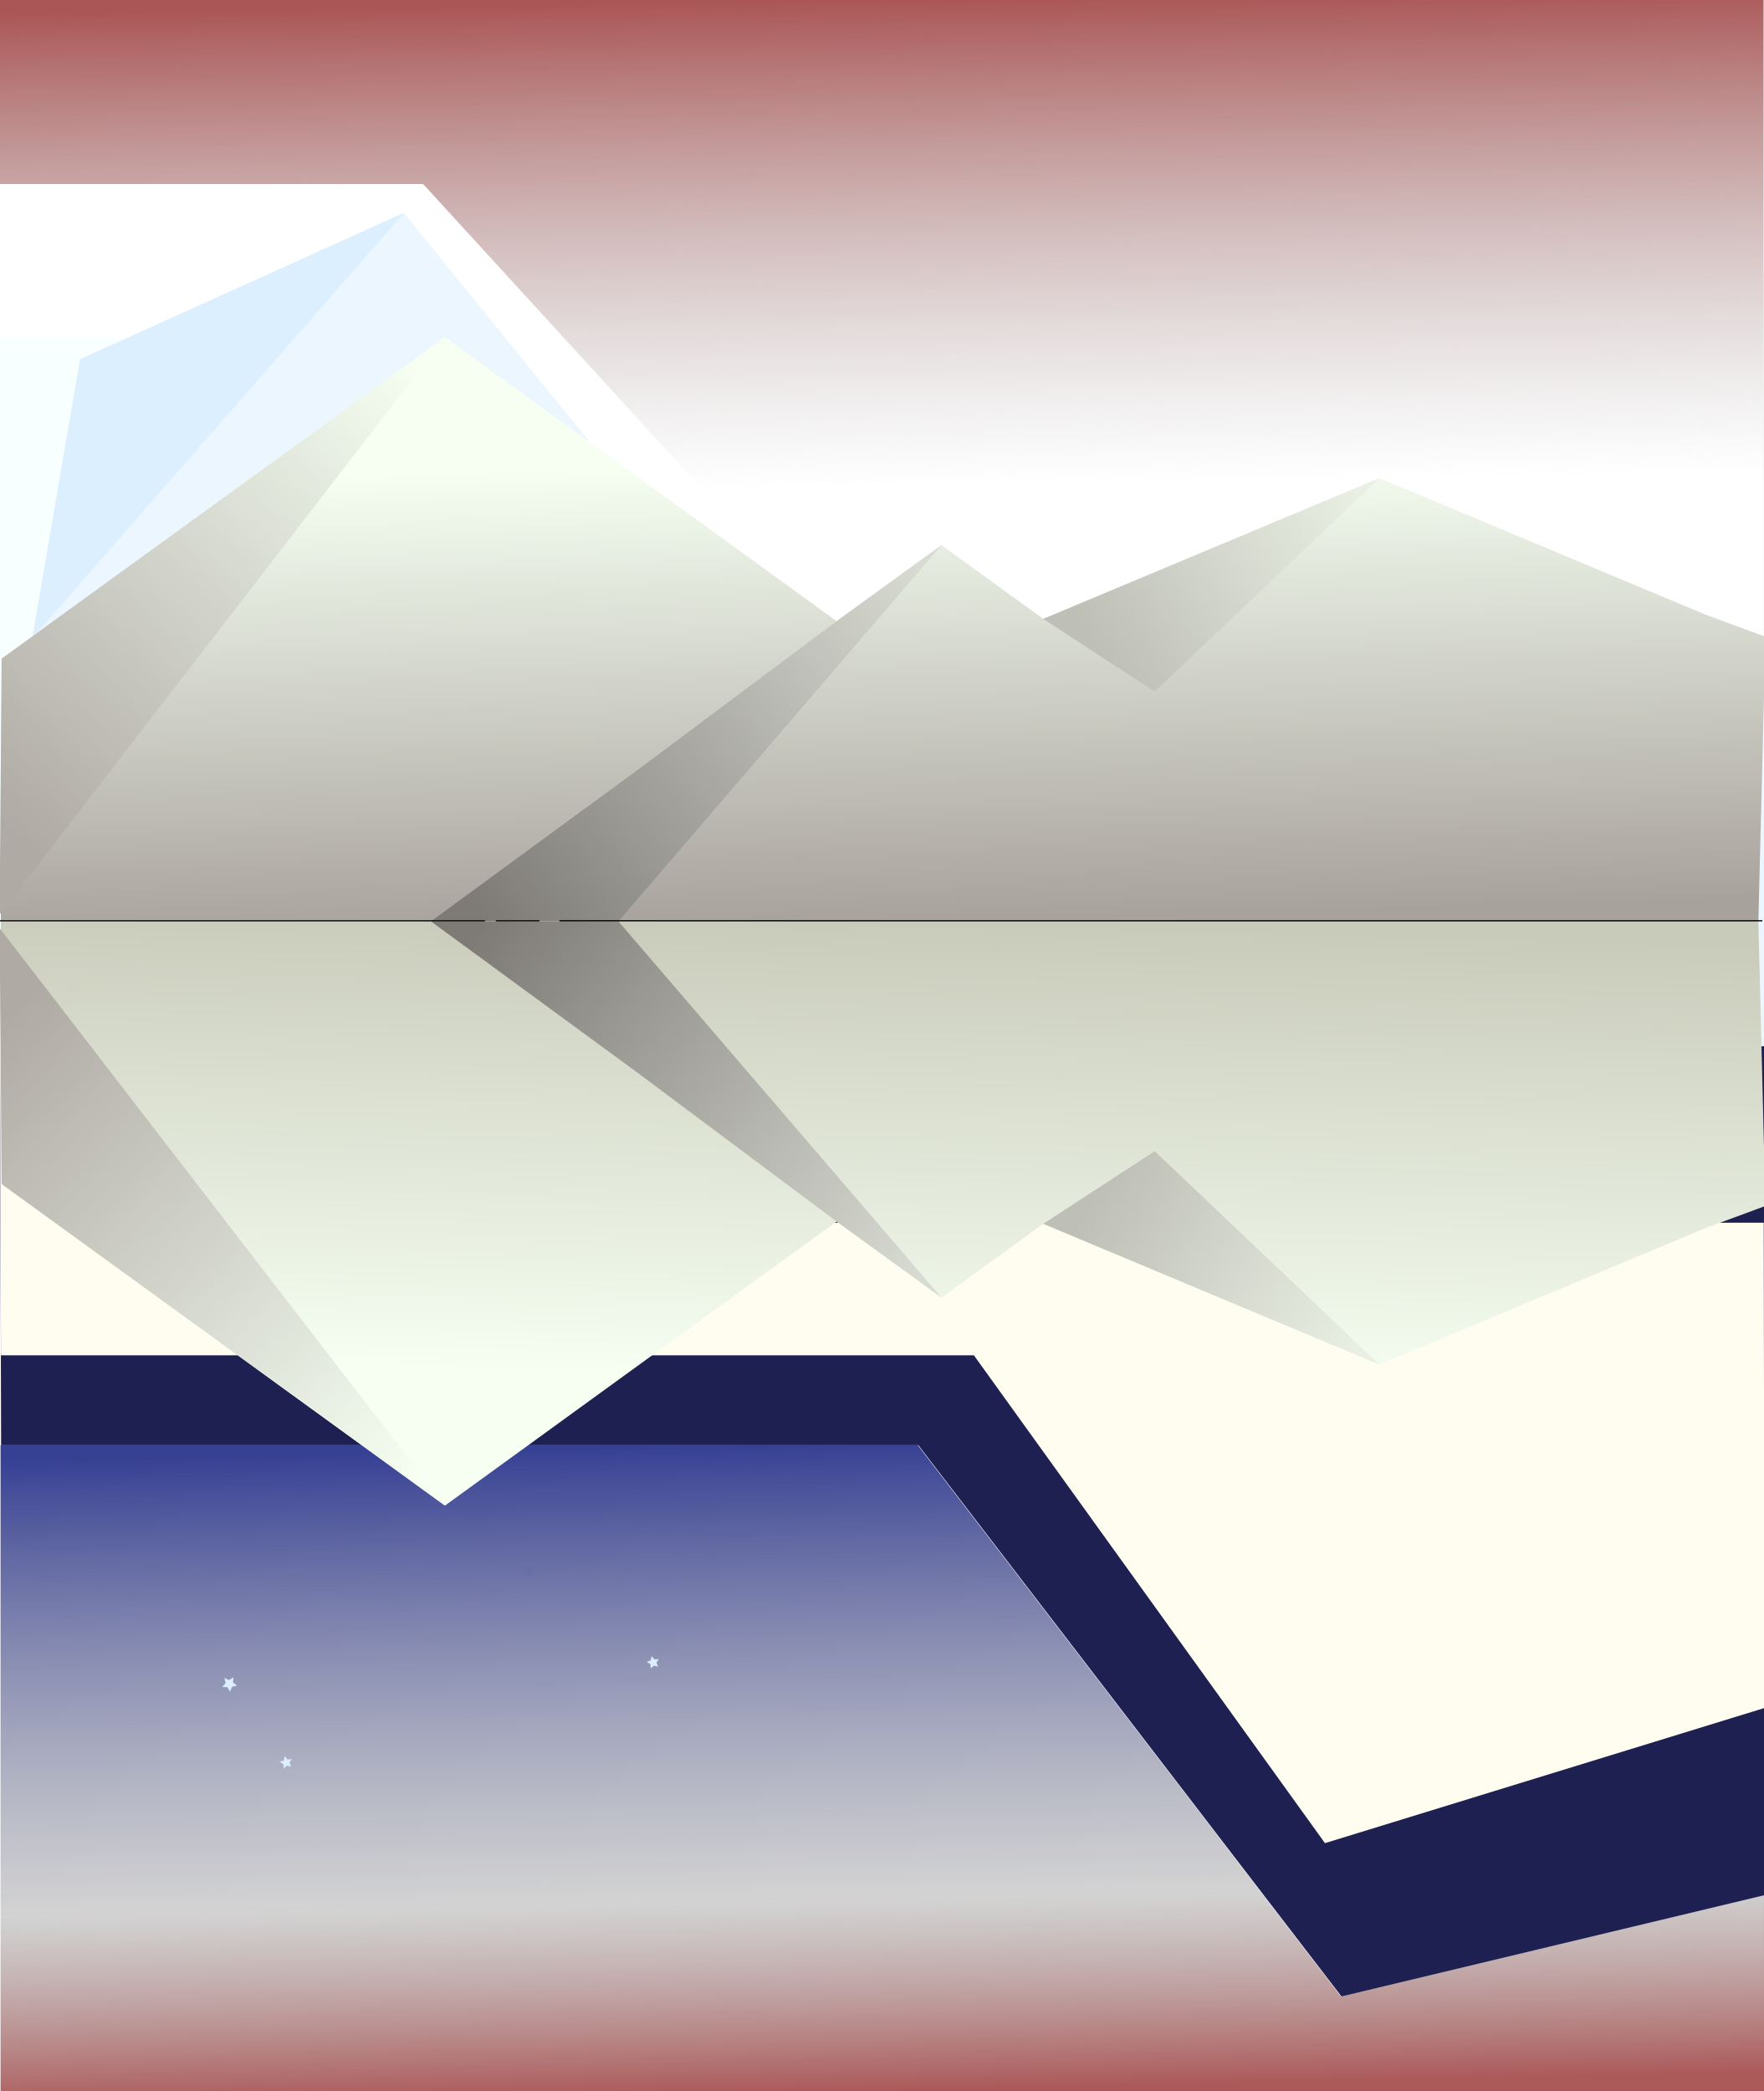
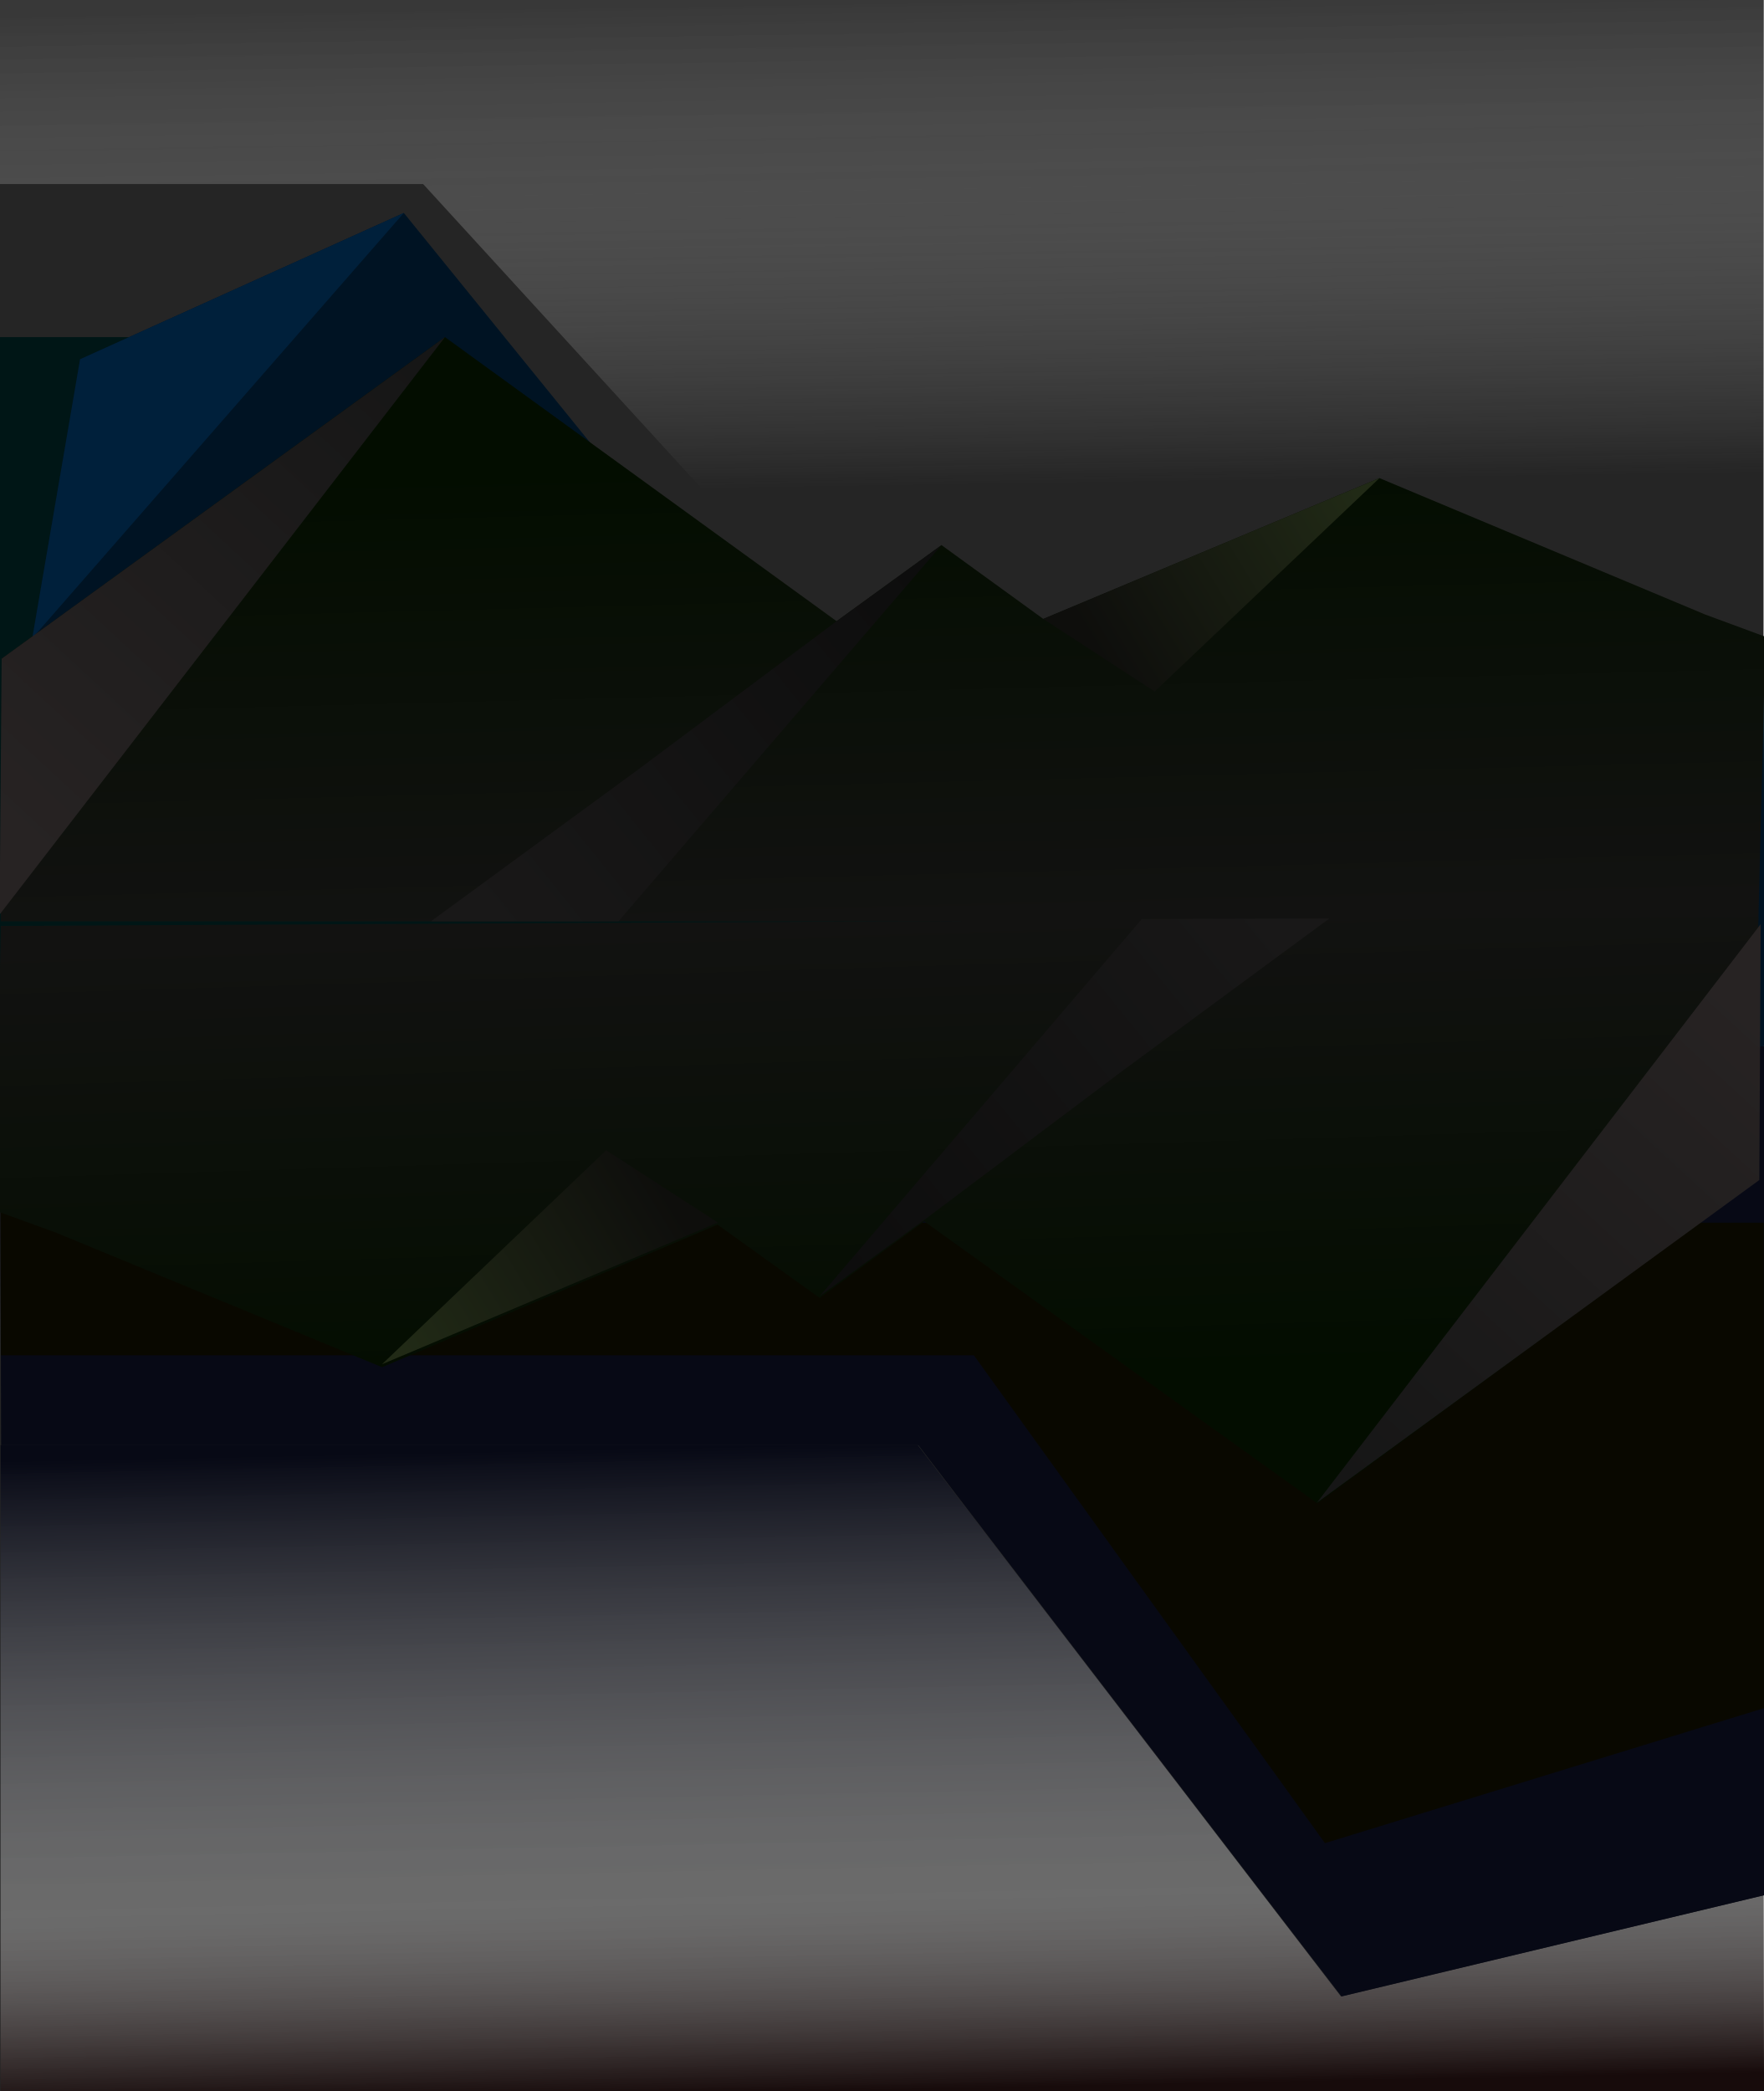
<svg xmlns="http://www.w3.org/2000/svg" xmlns:xlink="http://www.w3.org/1999/xlink" width="210mm" height="249mm" viewBox="0 0 210 249" version="1.1" id="svg5">
  <defs id="defs2">
-     <linearGradient id="linearGradient21381">
-       <stop style="stop-color:#f6fff2;stop-opacity:1;" offset="0" id="stop21377" />
-       <stop style="stop-color:#c9cbba;stop-opacity:1;" offset="1" id="stop21379" />
+     <linearGradient id="linearGradient1038">
+       <stop style="stop-color:#0e0e0c;stop-opacity:1;" offset="0" id="stop1034" />
+       <stop style="stop-color:#212a16;stop-opacity:1;" offset="1" id="stop1036" />
+     </linearGradient>
+     <linearGradient id="linearGradient1032">
+       <stop style="stop-color:#191818;stop-opacity:1;" offset="0" id="stop1028" />
+       <stop style="stop-color:#0d0d0d;stop-opacity:1;" offset="1" id="stop1030" />
+     </linearGradient>
+     <linearGradient id="linearGradient1026">
+       <stop style="stop-color:#272323;stop-opacity:1;" offset="0" id="stop1022" />
+       <stop style="stop-color:#161616;stop-opacity:1;" offset="1" id="stop1024" />
    </linearGradient>
    <linearGradient id="linearGradient16365">
      <stop style="stop-color:#fff7f7;stop-opacity:1;" offset="0" id="stop16361" />
      <stop style="stop-color:#dcefff;stop-opacity:0;" offset="1" id="stop16363" />
    </linearGradient>
-     <linearGradient id="linearGradient15155">
-       <stop style="stop-color:#bebfb6;stop-opacity:1;" offset="0" id="stop15151" />
-       <stop style="stop-color:#e9efe3;stop-opacity:1;" offset="1" id="stop15153" />
-     </linearGradient>
-     <linearGradient id="linearGradient13765">
-       <stop style="stop-color:#7e7b77;stop-opacity:1;" offset="0" id="stop13761" />
-       <stop style="stop-color:#d8dbd2;stop-opacity:1;" offset="1" id="stop13763" />
-     </linearGradient>
-     <linearGradient id="linearGradient10236">
-       <stop style="stop-color:#afaaa4;stop-opacity:1;" offset="0" id="stop10232" />
-       <stop style="stop-color:#f6fff2;stop-opacity:1;" offset="1" id="stop10234" />
-     </linearGradient>
    <linearGradient id="linearGradient1881">
-       <stop style="stop-color:#f6fff2;stop-opacity:1;" offset="0" id="stop1877" />
-       <stop style="stop-color:#a8a29c;stop-opacity:1;" offset="1" id="stop1879" />
+       <stop style="stop-color:#030d00;stop-opacity:1;" offset="0" id="stop1877" />
+       <stop style="stop-color:#121211;stop-opacity:1;" offset="1" id="stop1879" />
    </linearGradient>
    <linearGradient id="linearGradient361">
-       <stop style="stop-color:#ac5959;stop-opacity:1;" offset="0" id="stop357" />
+       <stop style="stop-color:#170b0b;stop-opacity:1;" offset="0" id="stop357" />
      <stop style="stop-color:#ababab;stop-opacity:0.522;" offset="0.296" id="stop18733" />
-       <stop style="stop-color:#374194;stop-opacity:1;" offset="1" id="stop359" />
+       <stop style="stop-color:#070915;stop-opacity:1;" offset="1" id="stop359" />
    </linearGradient>
    <linearGradient id="linearGradient6935">
      <stop style="stop-color:#ababab;stop-opacity:0;" offset="0" id="stop6931" />
-       <stop style="stop-color:#ab5656;stop-opacity:1;" offset="1" id="stop6933" />
+       <stop style="stop-color:#383838;stop-opacity:1;" offset="1" id="stop6933" />
    </linearGradient>
    <linearGradient xlink:href="#linearGradient6935" id="linearGradient6937" x1="105.884" y1="57.931" x2="105" y2="0" gradientUnits="userSpaceOnUse" />
    <linearGradient xlink:href="#linearGradient361" id="linearGradient363" x1="94.872" y1="249.097" x2="93.338" y2="172.097" gradientUnits="userSpaceOnUse" gradientTransform="translate(-0.066145)" />
    <linearGradient xlink:href="#linearGradient1881" id="linearGradient1883" x1="103.358" y1="54.977" x2="104.742" y2="109.717" gradientUnits="userSpaceOnUse" />
-     <linearGradient xlink:href="#linearGradient10236" id="linearGradient10238" x1="0.088" y1="97.932" x2="50.199" y2="43.761" gradientUnits="userSpaceOnUse" />
-     <linearGradient xlink:href="#linearGradient13765" id="linearGradient13767" x1="57.082" y1="108.909" x2="109.128" y2="67.077" gradientUnits="userSpaceOnUse" />
-     <linearGradient xlink:href="#linearGradient15155" id="linearGradient15157" x1="130.865" y1="78.024" x2="161.951" y2="59.132" gradientUnits="userSpaceOnUse" />
-     <linearGradient xlink:href="#linearGradient15155" id="linearGradient16249" gradientUnits="userSpaceOnUse" x1="130.865" y1="78.024" x2="161.951" y2="59.132" gradientTransform="matrix(1,0,0,-1,0,219.4346)" />
-     <linearGradient xlink:href="#linearGradient13765" id="linearGradient16251" gradientUnits="userSpaceOnUse" x1="57.082" y1="108.909" x2="109.128" y2="67.077" gradientTransform="matrix(1,0,0,-1,0,219.4346)" />
-     <linearGradient xlink:href="#linearGradient10236" id="linearGradient16253" gradientUnits="userSpaceOnUse" x1="0.088" y1="97.932" x2="50.199" y2="43.761" gradientTransform="matrix(1,0,0,-1,0,219.4346)" />
-     <linearGradient xlink:href="#linearGradient21381" id="linearGradient16255" gradientUnits="userSpaceOnUse" x1="103.358" y1="54.977" x2="104.742" y2="109.717" gradientTransform="matrix(1,0,0,-1,0,219.4346)" />
+     <linearGradient xlink:href="#linearGradient1026" id="linearGradient10238" x1="0.088" y1="97.932" x2="50.199" y2="43.761" gradientUnits="userSpaceOnUse" />
+     <linearGradient xlink:href="#linearGradient1032" id="linearGradient13767" x1="57.082" y1="108.909" x2="109.128" y2="67.077" gradientUnits="userSpaceOnUse" />
+     <linearGradient xlink:href="#linearGradient1038" id="linearGradient15157" x1="130.865" y1="78.024" x2="161.951" y2="59.132" gradientUnits="userSpaceOnUse" />
    <linearGradient xlink:href="#linearGradient16365" id="linearGradient16367" x1="105.092" y1="110.526" x2="105.868" y2="149.993" gradientUnits="userSpaceOnUse" />
+     <linearGradient xlink:href="#linearGradient1881" id="linearGradient1091" gradientUnits="userSpaceOnUse" x1="103.358" y1="54.977" x2="104.742" y2="109.717" gradientTransform="rotate(179.7008,104.7425,109.7173)" />
+     <linearGradient xlink:href="#linearGradient1038" id="linearGradient1099" gradientUnits="userSpaceOnUse" x1="130.865" y1="78.024" x2="161.951" y2="59.132" gradientTransform="rotate(179.8475,104.8067,109.6171)" />
+     <linearGradient xlink:href="#linearGradient1032" id="linearGradient1101" gradientUnits="userSpaceOnUse" x1="57.082" y1="108.909" x2="109.128" y2="67.077" gradientTransform="rotate(179.8475,104.8067,109.6171)" />
+     <linearGradient xlink:href="#linearGradient1026" id="linearGradient1103" gradientUnits="userSpaceOnUse" x1="0.088" y1="97.932" x2="50.199" y2="43.761" gradientTransform="rotate(179.8475,104.8067,109.6171)" />
  </defs>
  <g id="layer1">
    <path style="fill:#ebf6ff;fill-opacity:1;stroke:none;stroke-width:0.187px;stroke-linecap:butt;stroke-linejoin:miter;stroke-opacity:1" d="M 0,40.145 52.338,24.05 94.145,82.146 H 210 l 0.132,42.403 -45.451,6.06 -37.913,-32.677 H 0.088 Z" id="path1041" />
    <path style="fill:#eeffe9;fill-opacity:1;stroke:none;stroke-width:0.409px;stroke-linecap:butt;stroke-linejoin:miter;stroke-opacity:1" d="M 202.93,91.525 164.166,107.759 124.131,90.993 112.013,99.782 99.522,90.722 52.888,124.548 0.096,86.256 0,54.977 h 209.285 l 0.847,33.887 z" id="path866" />
-     <path style="fill:#ffffff;fill-opacity:1;stroke:none;stroke-width:0.242px;stroke-linecap:butt;stroke-linejoin:miter;stroke-opacity:1" d="M 0,0 H 210 V 249 H 0 Z" id="path451" />
-     <path style="fill:#dceeff;fill-opacity:1;stroke:none;stroke-width:2.4;stroke-linecap:round;stroke-linejoin:bevel;stroke-opacity:0.243" id="path16540" d="m 94.032,201.903 -2.105,-0.538 -1.636,1.429 -0.139,-2.168 -1.865,-1.115 2.019,-0.802 0.484,-2.118 1.387,1.672 2.164,-0.194 -1.162,1.836 z" transform="matrix(0.2379518,0,0,0.2379518,41.26324,139.6869)" />
+     <path style="fill:#252525;fill-opacity:1;stroke:none;stroke-width:0.242px;stroke-linecap:butt;stroke-linejoin:miter;stroke-opacity:1" d="M 0,0 H 210 V 249 H 0 Z" id="path451" />
    <path style="fill:url(#linearGradient6937);fill-opacity:1;stroke:none;stroke-width:0.265px;stroke-linecap:butt;stroke-linejoin:miter;stroke-opacity:1" d="m 0,21.918 h 50.387 l 50.387,55.082 H 210 V 0 H 0 Z" id="path1007" />
-     <path style="fill:#f8ffff;fill-opacity:1;stroke:none;stroke-width:0.265px;stroke-linecap:butt;stroke-linejoin:miter;stroke-opacity:1" d="M 210.132,124.548 H 0 V 40.145 H 50.387 L 100.774,77 H 210 Z" id="path1009" />
+     <path style="fill:#001616;fill-opacity:1;stroke:none;stroke-width:0.265px;stroke-linecap:butt;stroke-linejoin:miter;stroke-opacity:1" d="M 210.132,124.548 H 0 V 40.145 H 50.387 L 100.774,77 H 210 Z" id="path1009" />
    <path style="display:inline;fill:url(#linearGradient363);fill-opacity:1;stroke:none;stroke-width:0.265;stroke-linecap:butt;stroke-linejoin:miter;stroke-dasharray:none;stroke-opacity:1" d="m 210.066,225.677 -50.387,12.065 -50.387,-65.645 H 0.066 v 77 H 210.066 Z" id="path1011" />
-     <path style="fill:#1d2050;fill-opacity:1;stroke:none;stroke-width:0.265px;stroke-linecap:butt;stroke-linejoin:miter;stroke-opacity:1" d="M 0,124.548 H 210.132 V 225.677 L 159.745,237.742 109.358,172.097 H 0.132 Z" id="path1013" />
-     <path style="fill:#ebf6ff;fill-opacity:1;stroke:none;stroke-width:0.187px;stroke-linecap:butt;stroke-linejoin:miter;stroke-opacity:1" d="M 9.535,42.78 48.088,25.357 94.145,82.146 H 210 l 0.132,42.403 -45.451,6.06 -37.913,-32.677 H 0.088 Z" id="path3219" />
-     <path style="fill:#fffdf0;fill-opacity:1;stroke:none;stroke-width:0.187px;stroke-linecap:butt;stroke-linejoin:miter;stroke-opacity:1" d="m 210.114,203.39 -52.338,16.095 -41.807,-58.095 H 0.114 l -0.132,-42.403 45.451,-6.06 37.913,32.677 H 210.026 Z" id="path1043" />
+     <path style="fill:#070915;fill-opacity:1;stroke:none;stroke-width:0.265px;stroke-linecap:butt;stroke-linejoin:miter;stroke-opacity:1" d="M 0,124.548 H 210.132 V 225.677 L 159.745,237.742 109.358,172.097 H 0.132 Z" id="path1013" />
+     <path style="fill:#001323;fill-opacity:1;stroke:none;stroke-width:0.187px;stroke-linecap:butt;stroke-linejoin:miter;stroke-opacity:1" d="M 9.535,42.78 48.088,25.357 94.145,82.146 H 210 l 0.132,42.403 -45.451,6.06 -37.913,-32.677 H 0.088 Z" id="path3219" />
+     <path style="fill:#090800;fill-opacity:1;stroke:none;stroke-width:0.187px;stroke-linecap:butt;stroke-linejoin:miter;stroke-opacity:1" d="m 210.114,203.39 -52.338,16.095 -41.807,-58.095 H 0.114 l -0.132,-42.403 45.451,-6.06 37.913,32.677 H 210.026 Z" id="path1043" />
    <path style="fill:url(#linearGradient1883);fill-opacity:1;stroke:none;stroke-width:0.409px;stroke-linecap:butt;stroke-linejoin:miter;stroke-opacity:1" d="M 203.03,73.169 164.266,56.935 124.231,73.701 112.113,64.912 99.622,73.972 52.988,40.145 0.196,78.438 0.1,109.717 h 209.285 l 0.847,-33.887 z" id="path310" />
-     <path style="fill:#dcefff;stroke:none;stroke-width:0.265px;stroke-linecap:butt;stroke-linejoin:miter;stroke-opacity:1;fill-opacity:1" d="M 3.845,75.996 9.535,42.78 48.088,25.357 Z" id="path10228" />
+     <path style="fill:#00203b;stroke:none;stroke-width:0.265px;stroke-linecap:butt;stroke-linejoin:miter;stroke-opacity:1;fill-opacity:1" d="M 3.845,75.996 9.535,42.78 48.088,25.357 Z" id="path10228" />
    <path style="fill:url(#linearGradient10238);stroke:none;stroke-width:0.265px;stroke-linecap:butt;stroke-linejoin:miter;stroke-opacity:1;fill-opacity:1" d="M 52.988,40.145 0.196,78.438 -0.048,108.909 Z" id="path10230" />
    <path style="fill:url(#linearGradient13767);stroke:none;stroke-width:0.265px;stroke-linecap:butt;stroke-linejoin:miter;stroke-opacity:1;fill-opacity:1" d="M 112.113,64.912 99.622,73.972 75.9,91.707 51.311,109.717 h 22.331 z" id="path13759" />
    <path style="fill:url(#linearGradient15157);stroke:none;stroke-width:0.265px;stroke-linecap:butt;stroke-linejoin:miter;stroke-opacity:1;fill-opacity:1" d="M 124.231,73.701 137.5,82.347 164.266,56.935 Z" id="path15149" />
-     <path style="fill:url(#linearGradient16255);fill-opacity:1;stroke:none;stroke-width:0.409px;stroke-linecap:butt;stroke-linejoin:miter;stroke-opacity:1" d="m 203.03,146.266 -38.764,16.234 -40.035,-16.766 -12.117,8.789 L 99.622,145.462 52.988,179.289 0.196,140.997 0.1,109.717 h 209.285 l 0.847,33.887 z" id="path16241" />
-     <path style="fill:url(#linearGradient16253);fill-opacity:1;stroke:none;stroke-width:0.265px;stroke-linecap:butt;stroke-linejoin:miter;stroke-opacity:1" d="M 52.988,179.289 0.196,140.997 -0.048,110.526 Z" id="path16243" />
-     <path style="fill:url(#linearGradient16251);fill-opacity:1;stroke:none;stroke-width:0.265px;stroke-linecap:butt;stroke-linejoin:miter;stroke-opacity:1" d="M 112.113,154.523 99.622,145.462 75.9,127.727 51.311,109.717 h 22.331 z" id="path16245" />
-     <path style="fill:url(#linearGradient16249);fill-opacity:1;stroke:none;stroke-width:0.265px;stroke-linecap:butt;stroke-linejoin:miter;stroke-opacity:1" d="M 124.231,145.733 137.5,137.088 164.266,162.5 Z" id="path16247" />
    <rect style="display:none;fill:url(#linearGradient16367);fill-opacity:1;stroke:none;stroke-width:2.4;stroke-linecap:round;stroke-linejoin:bevel;stroke-opacity:0.243" id="rect16359" width="210.28" height="70.619" x="-0.048" y="110.526" />
-     <path style="fill:#dbeeff;fill-opacity:1;stroke:none;stroke-width:2.4;stroke-linecap:round;stroke-linejoin:bevel;stroke-opacity:0.243" id="path18674" d="m 94.032,201.903 -2.105,-0.538 -1.636,1.429 -0.139,-2.168 -1.865,-1.115 2.019,-0.802 0.484,-2.118 1.387,1.672 2.164,-0.194 -1.162,1.836 z" transform="matrix(0.2508811,-0.1314029,0.1314029,0.2508811,-21.89639,162.4319)" />
-     <path style="fill:#dceeff;fill-opacity:1;stroke:none;stroke-width:2.4;stroke-linecap:round;stroke-linejoin:bevel;stroke-opacity:0.243" id="path20899" d="m 94.032,201.903 -2.105,-0.538 -1.636,1.429 -0.139,-2.168 -1.865,-1.115 2.019,-0.802 0.484,-2.118 1.387,1.672 2.164,-0.194 -1.162,1.836 z" transform="matrix(0.2379518,0,0,0.2379518,12.30113,162.3415)" />
-     <path style="fill:#dbeeff;fill-opacity:1;stroke:none;stroke-width:2.4;stroke-linecap:round;stroke-linejoin:bevel;stroke-opacity:0.243" id="path20901" d="m 94.032,201.903 -2.105,-0.538 -1.636,1.429 -0.139,-2.168 -1.865,-1.115 2.019,-0.802 0.484,-2.118 1.387,1.672 2.164,-0.194 -1.162,1.836 z" transform="matrix(0.2379518,0,0,0.2379518,55.99752,150.4341)" />
-     <path style="fill:none;stroke:#000000;stroke-width:0.139;stroke-linecap:round;stroke-linejoin:miter;stroke-dasharray:none;stroke-opacity:1" d="M -0.002,109.651 H 57.688" id="path22172" />
-     <path style="fill:none;stroke:#000000;stroke-width:0.141;stroke-linecap:round;stroke-linejoin:miter;stroke-dasharray:none;stroke-opacity:1" d="m 59.108,109.65 h 5.073" id="path1714" />
-     <path style="fill:none;stroke:#000000;stroke-width:0.149;stroke-linecap:round;stroke-linejoin:miter;stroke-dasharray:none;stroke-opacity:1" d="M 66.671,109.648 H 209.798" id="path1716" />
+     <path style="fill:url(#linearGradient1091);fill-opacity:1;stroke:none;stroke-width:0.409px;stroke-linecap:butt;stroke-linejoin:miter;stroke-opacity:1" d="m 6.647,146.778 38.849,16.031 39.947,-16.975 12.163,8.726 12.443,-9.125 46.811,33.583 52.59,-38.567 -0.067,-31.28 -209.282,1.093 -0.67,33.891 z" id="path1089" />
+     <path style="fill:url(#linearGradient1103);fill-opacity:1;stroke:none;stroke-width:0.265px;stroke-linecap:butt;stroke-linejoin:miter;stroke-opacity:1" d="m 156.811,178.951 52.689,-38.433 0.163,-30.471 z" id="path1093" />
+     <path style="fill:url(#linearGradient1101);fill-opacity:1;stroke:none;stroke-width:0.265px;stroke-linecap:butt;stroke-linejoin:miter;stroke-opacity:1" d="m 97.619,154.342 12.467,-9.094 23.675,-17.798 24.541,-18.076 -22.331,0.059 z" id="path1095" />
+     <path style="fill:url(#linearGradient1099);fill-opacity:1;stroke:none;stroke-width:0.265px;stroke-linecap:butt;stroke-linejoin:miter;stroke-opacity:1" d="M 85.479,145.585 72.186,136.974 45.488,162.457 Z" id="path1097" />
  </g>
</svg>
